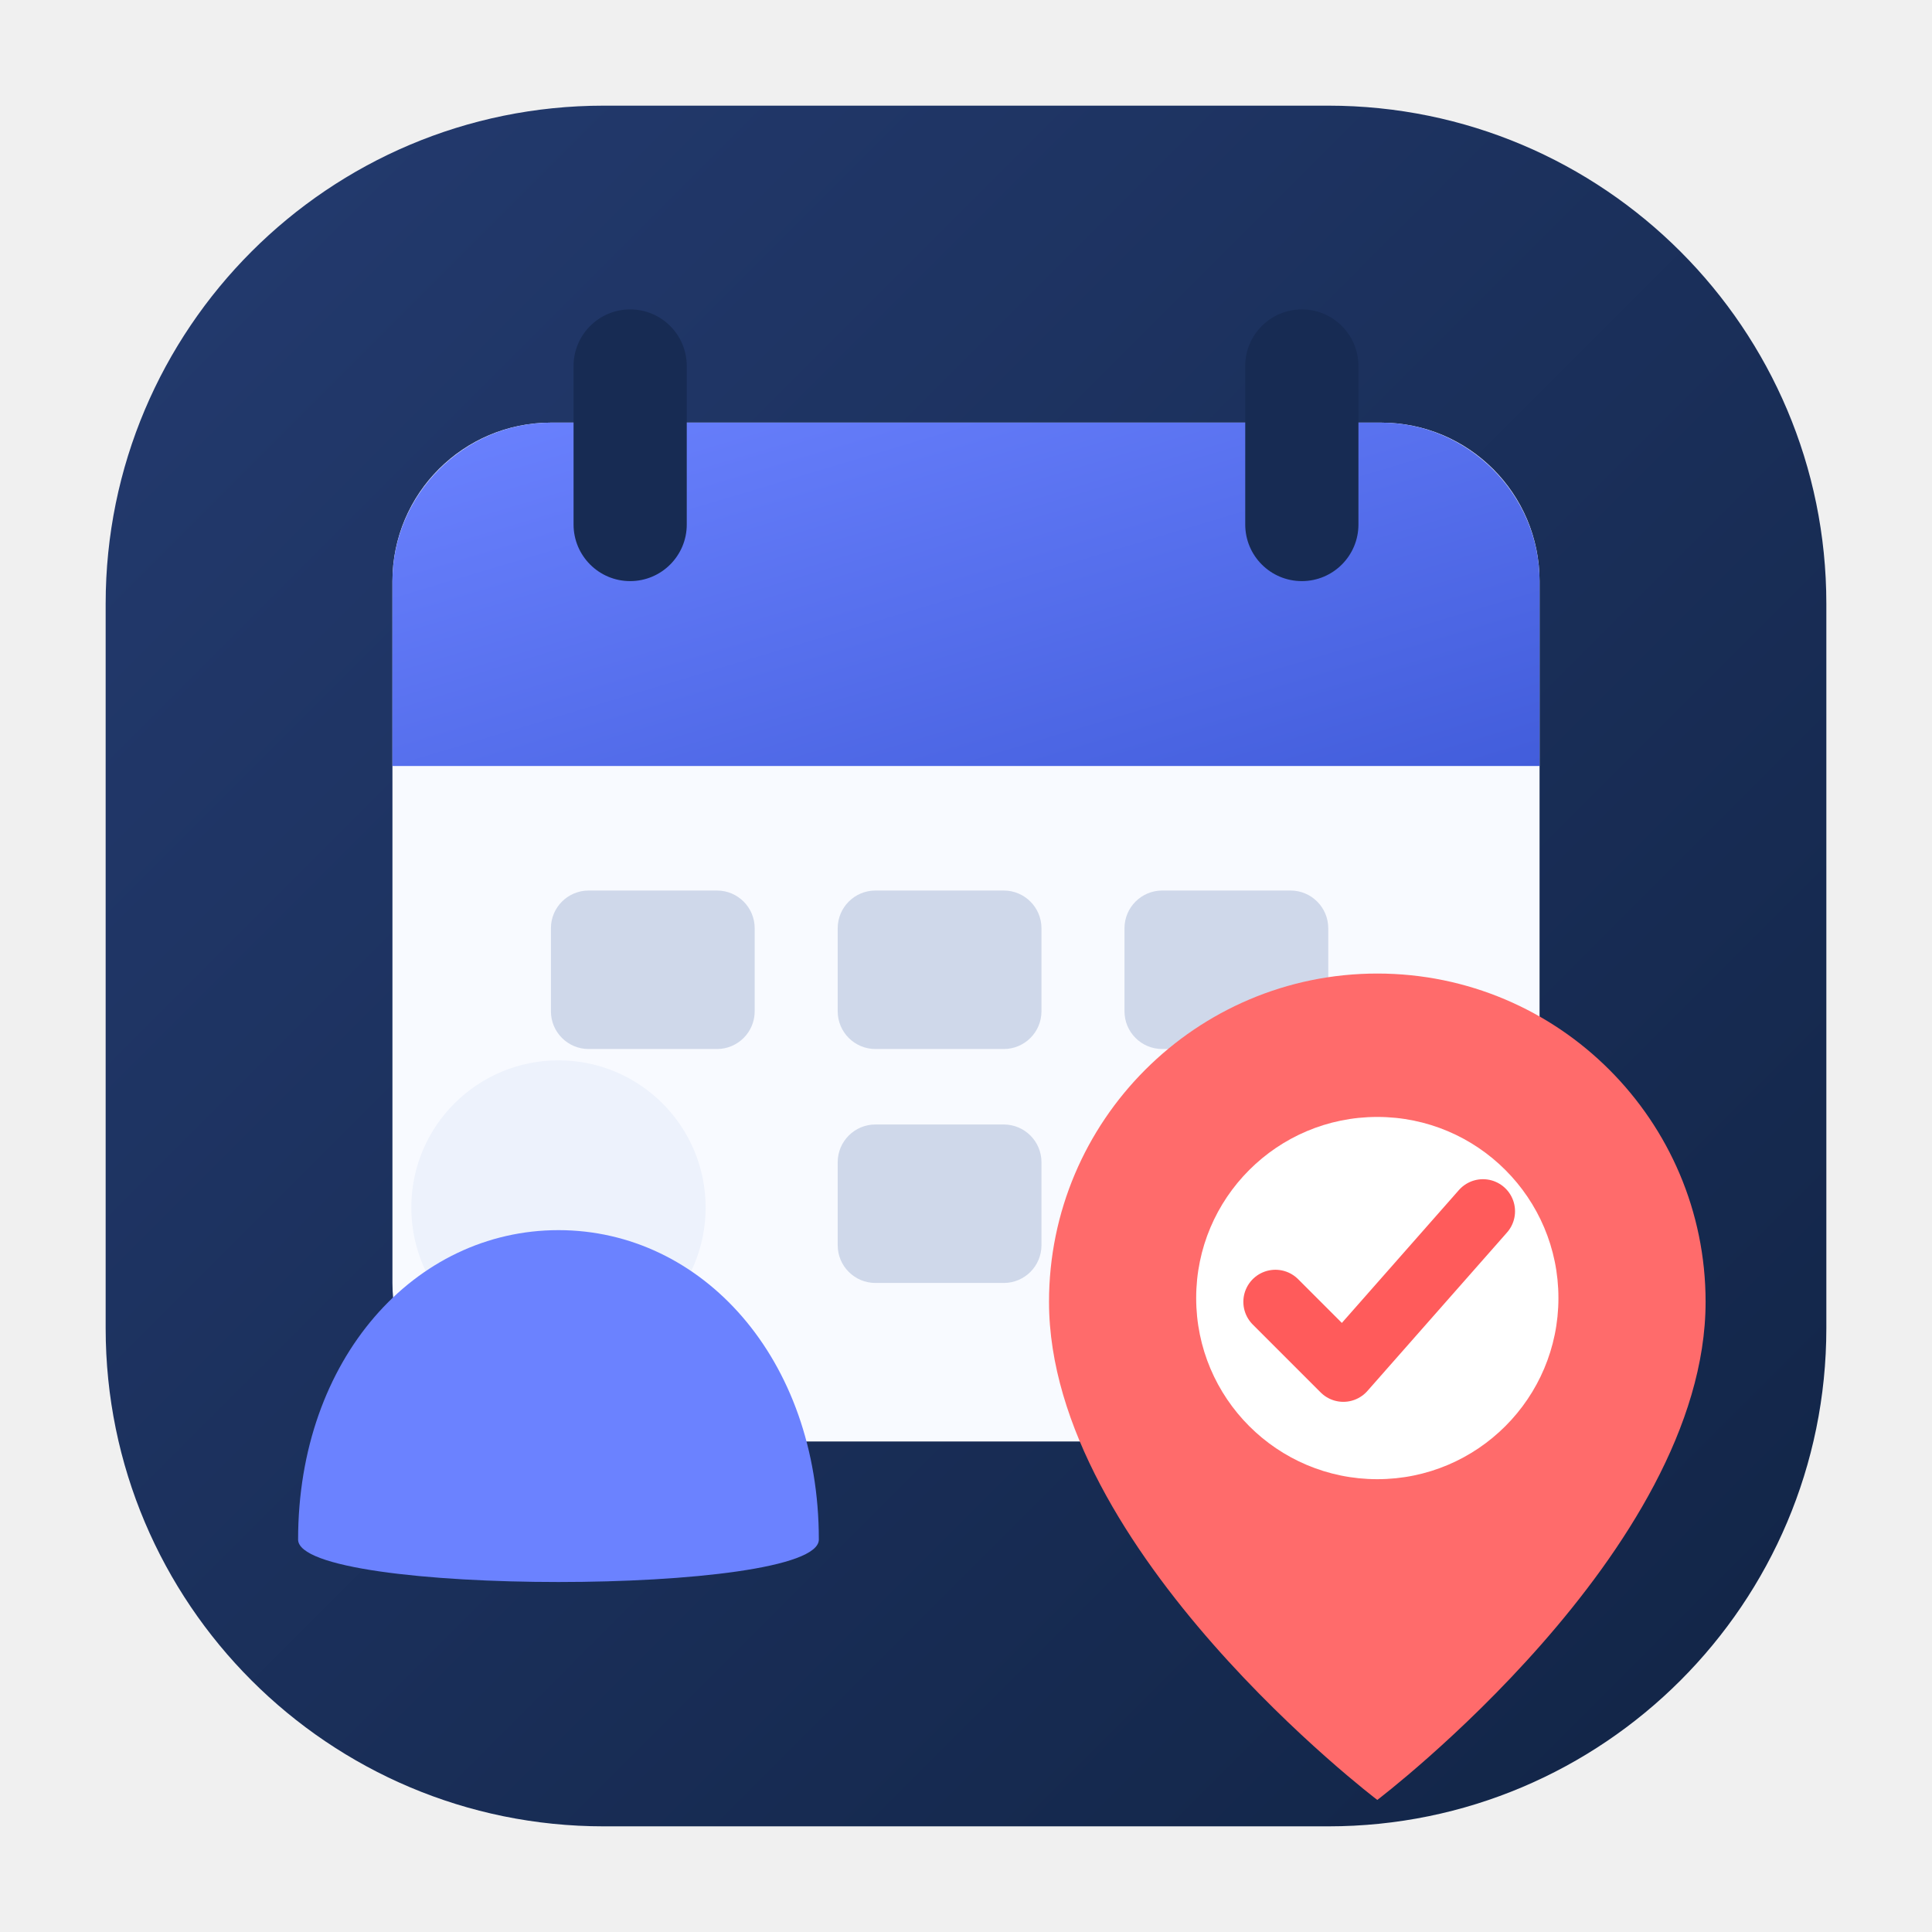
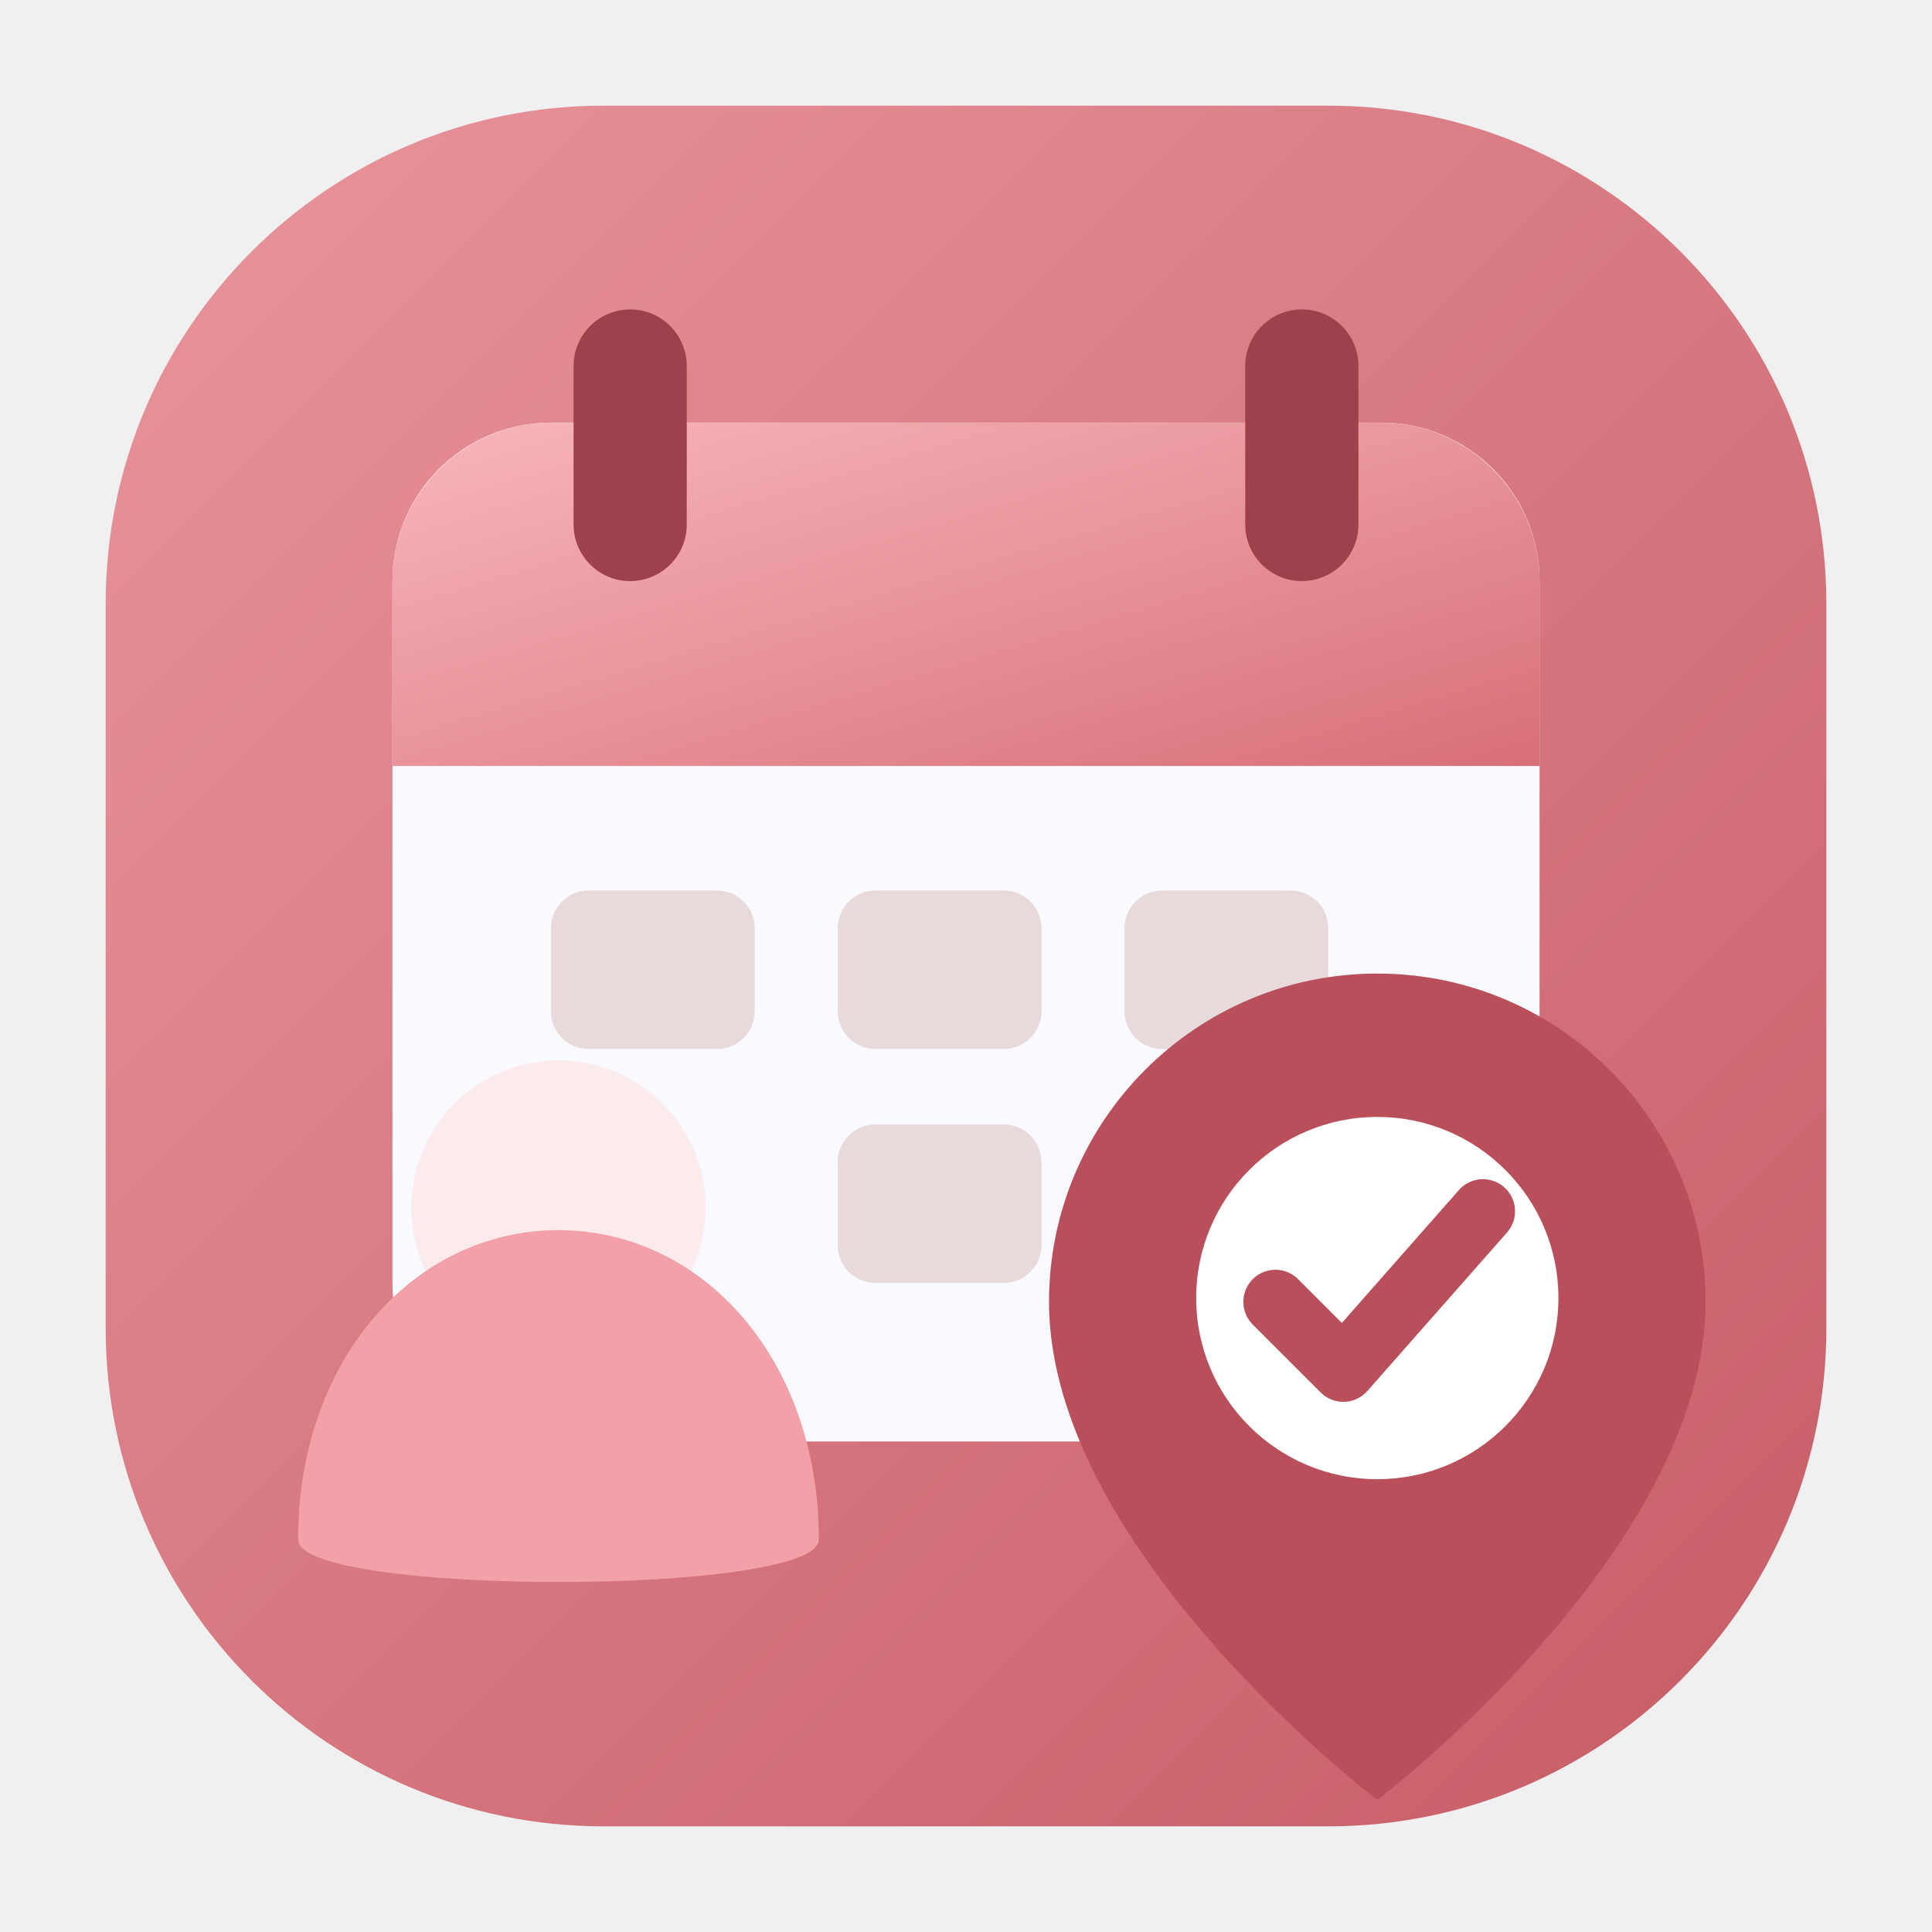
<svg xmlns="http://www.w3.org/2000/svg" width="512" height="512" viewBox="0 0 512 512">
  <defs>
    <linearGradient id="tile" x1="0" y1="0" x2="1" y2="1">
-       <stop offset="0" stop-color="#243B70" />
-       <stop offset="1" stop-color="#112445" />
+       <stop offset="0" stop-color="#E9959C" />
+       <stop offset="1" stop-color="#C65C66" />
    </linearGradient>
    <linearGradient id="blue" x1="0" y1="0" x2="1" y2="1">
-       <stop offset="0" stop-color="#6B82FF" />
-       <stop offset="1" stop-color="#425DDB" />
+       <stop offset="0" stop-color="#F8B7BC" />
+       <stop offset="1" stop-color="#D86F78" />
    </linearGradient>
  </defs>
  <rect x="28" y="28" width="456" height="456" rx="132" fill="url(#tile)" />
  <rect x="104" y="112" width="304" height="270" rx="42" fill="#F8FAFF" />
  <path d="M104 154c0-23 19-42 42-42h220c23 0 42 19 42 42v49H104z" fill="url(#blue)" />
-   <rect x="152" y="82" width="30" height="72" rx="15" fill="#172B53" />
-   <rect x="330" y="82" width="30" height="72" rx="15" fill="#172B53" />
-   <g fill="#CFD8EA">
+   <rect x="152" y="82" width="30" height="72" rx="15" fill="#9E414C" />
+   <rect x="330" y="82" width="30" height="72" rx="15" fill="#9E414C" />
+   <g fill="#E8D9DB">
    <rect x="146" y="236" width="54" height="42" rx="10" />
    <rect x="222" y="236" width="54" height="42" rx="10" />
    <rect x="298" y="236" width="54" height="42" rx="10" />
    <rect x="222" y="298" width="54" height="42" rx="10" />
    <rect x="298" y="298" width="54" height="42" rx="10" />
  </g>
-   <circle cx="148" cy="320" r="39" fill="#EDF2FC" />
-   <path d="M79 408c0-48 31-82 69-82s69 34 69 82c0 15-138 15-138 0z" fill="#6B82FF" />
-   <path d="M365 258c-48 0-87 39-87 87 0 66 87 132 87 132s87-66 87-132c0-48-39-87-87-87z" fill="#FF6B6B" />
+   <circle cx="148" cy="320" r="39" fill="#FCEBED" />
+   <path d="M79 408c0-48 31-82 69-82s69 34 69 82c0 15-138 15-138 0z" fill="#F2A1A8" />
+   <path d="M365 258c-48 0-87 39-87 87 0 66 87 132 87 132s87-66 87-132c0-48-39-87-87-87z" fill="#B94F5A" />
  <circle cx="365" cy="344" r="48" fill="#FFF" />
-   <path d="M338 345l18 18 37-42" fill="none" stroke="#FF5B5B" stroke-width="17" stroke-linecap="round" stroke-linejoin="round" />
+   <path d="M338 345l18 18 37-42" fill="none" stroke="#B94F5A" stroke-width="17" stroke-linecap="round" stroke-linejoin="round" />
</svg>
